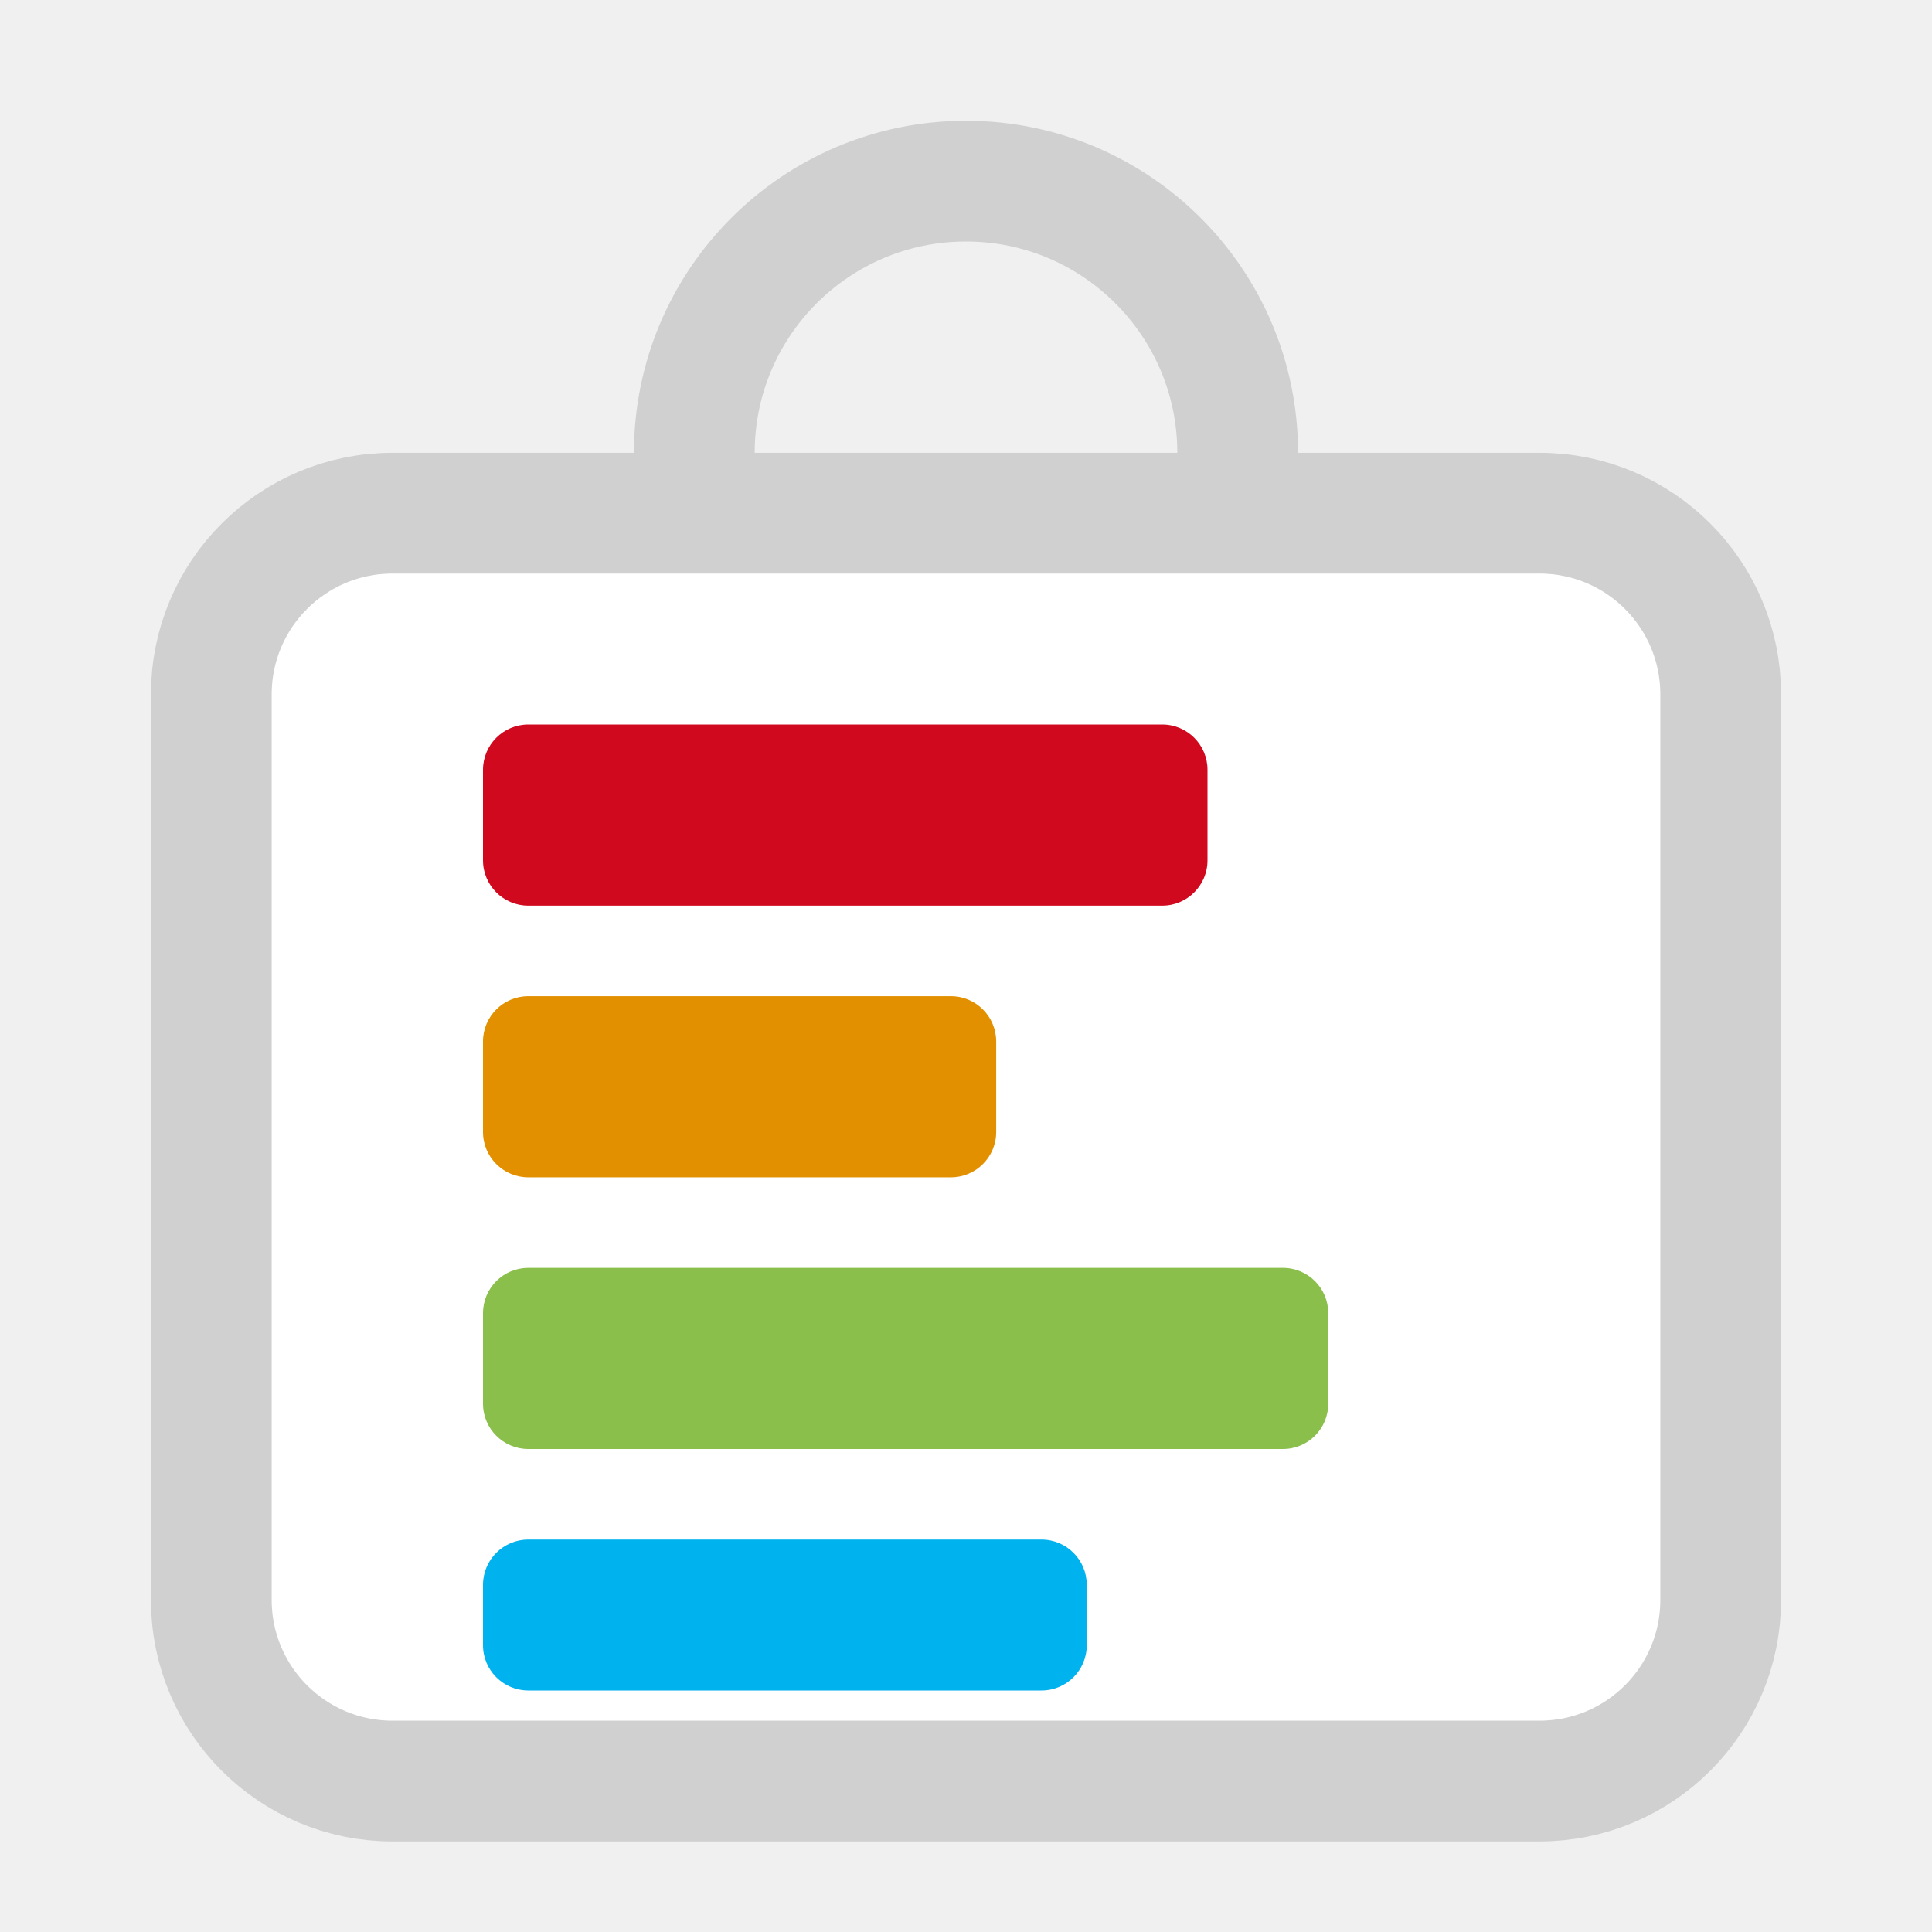
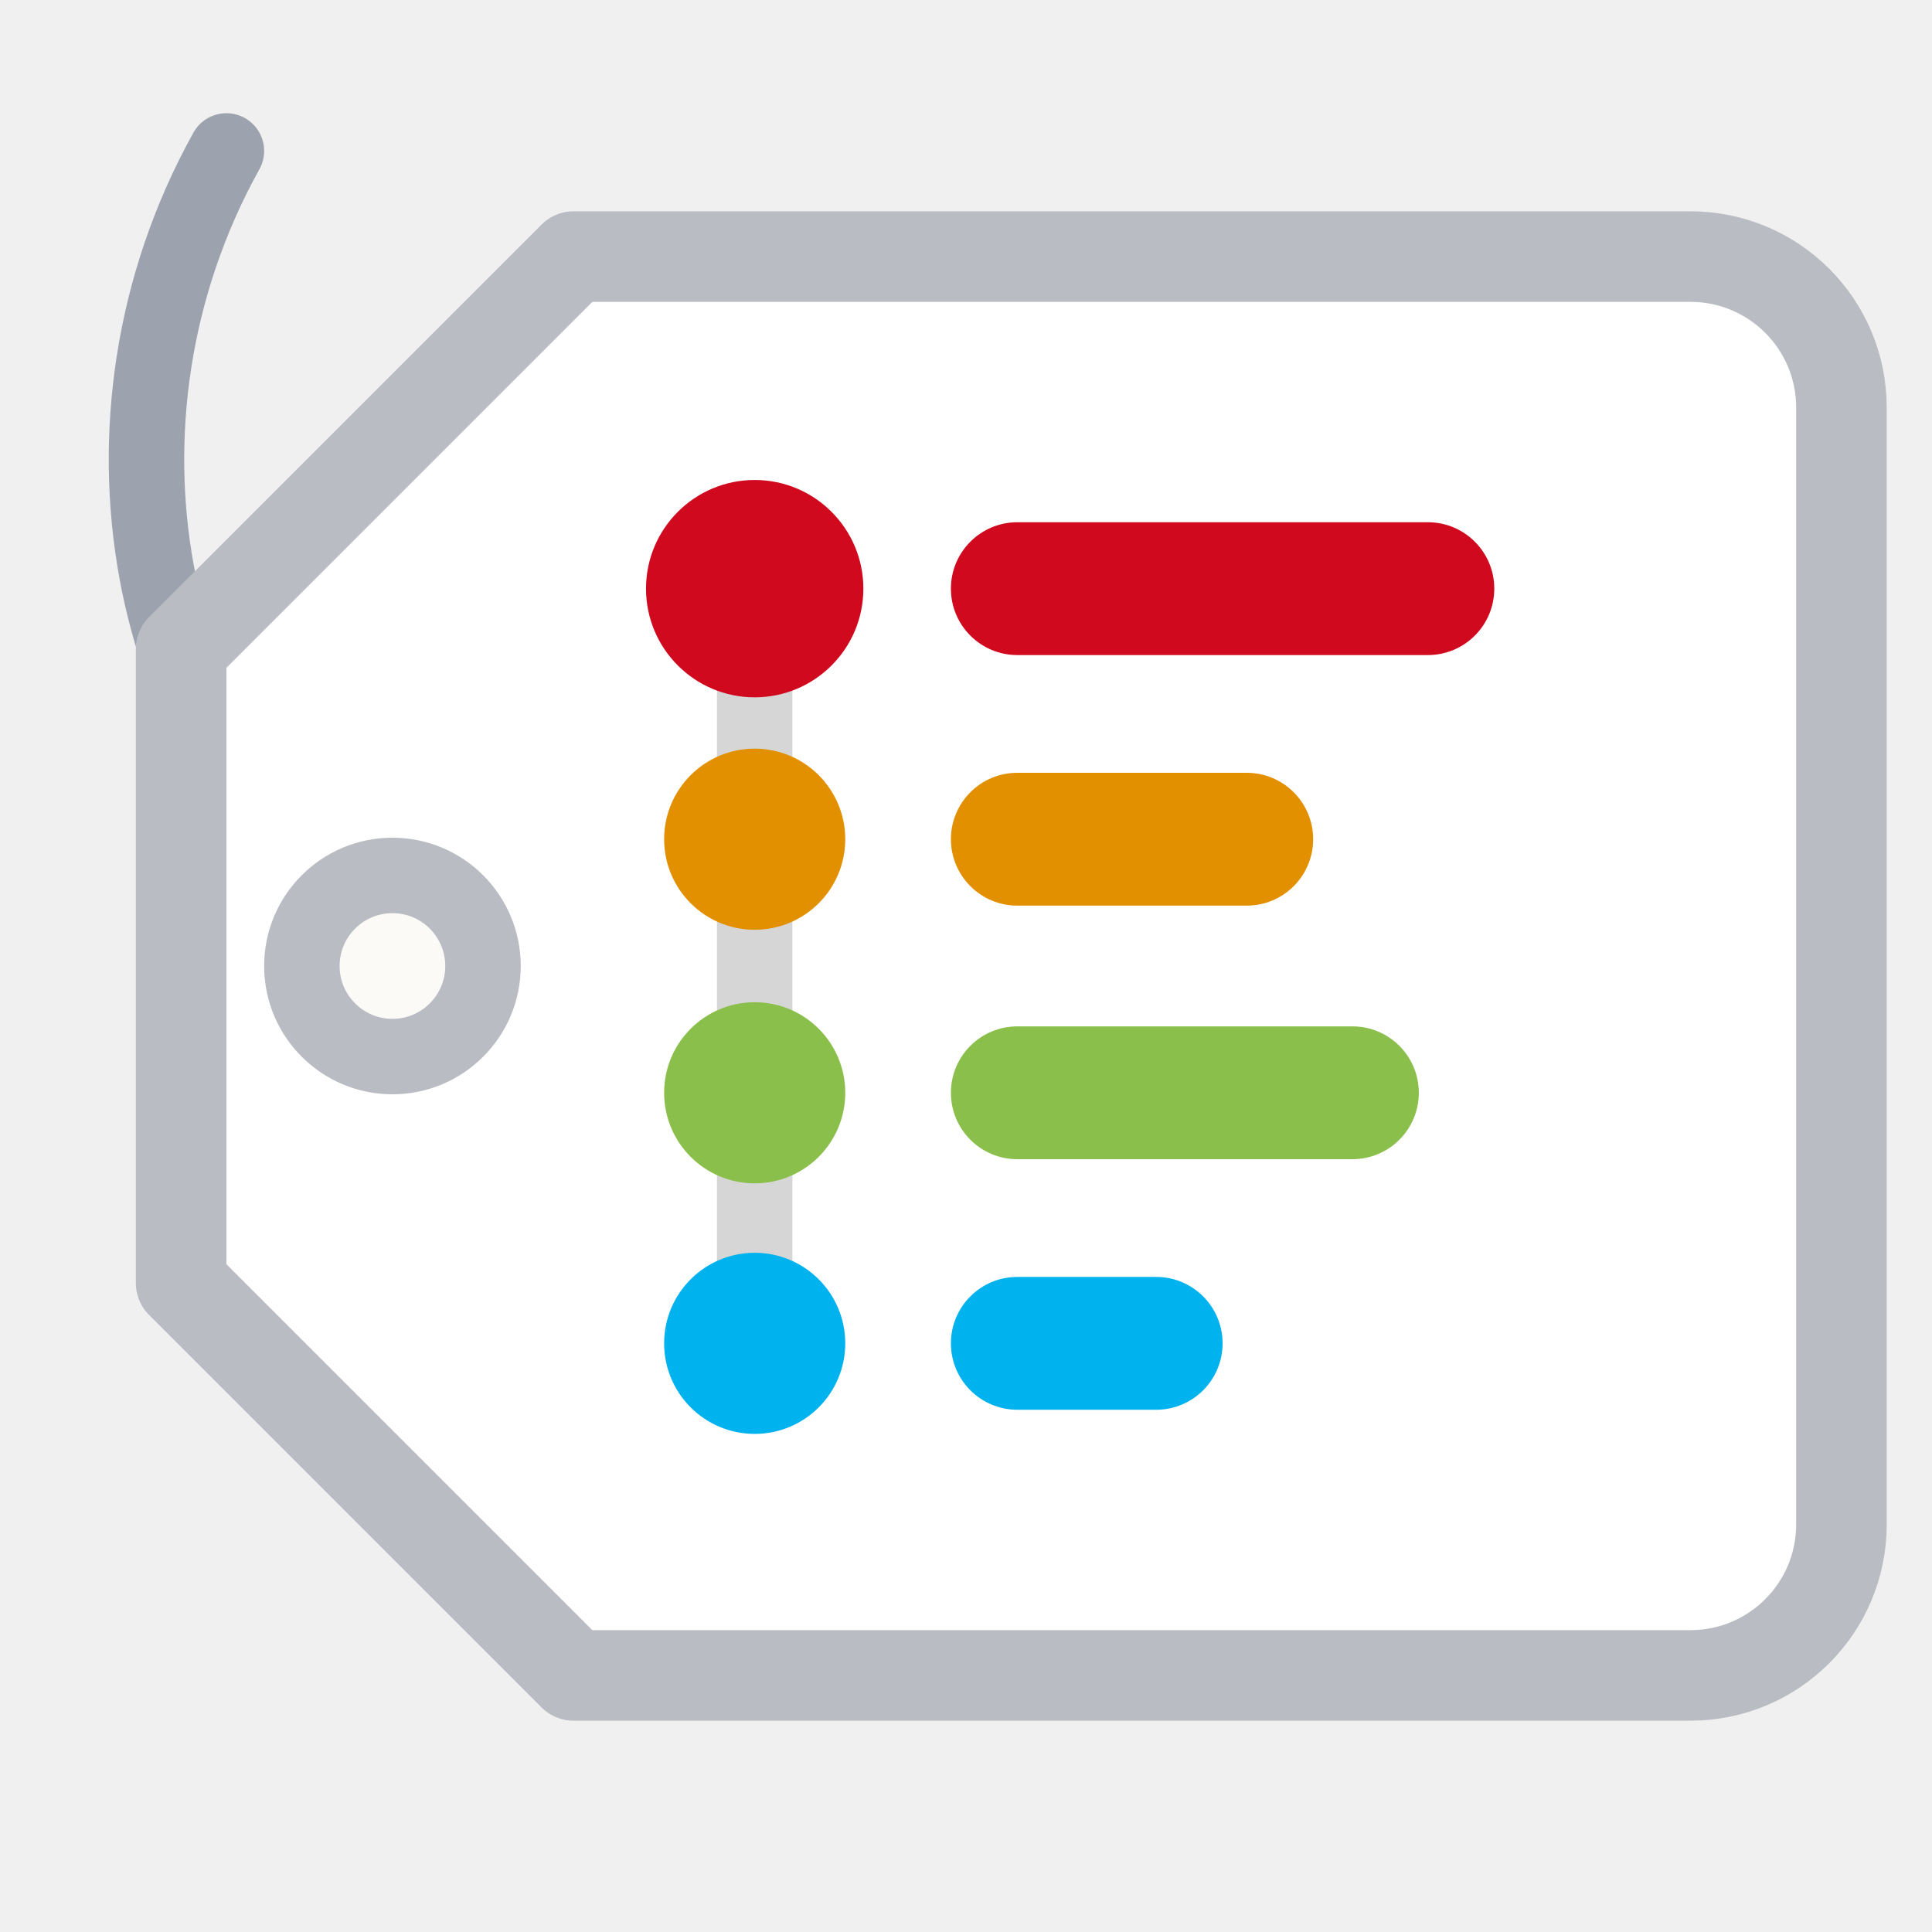
<svg xmlns="http://www.w3.org/2000/svg" viewBox="0 0 64 64" role="img" aria-label="tripline">
-   <path d="M23 17v-2a9 9 0 0 1 18 0v2" fill="none" stroke="#D0D0D0" stroke-width="4" />
-   <rect x="7" y="17" width="50" height="42" rx="6" fill="#fff" stroke="#D0D0D0" stroke-width="4" />
-   <g>
-     <rect x="16" y="24" width="24" height="6" rx="1.5" fill="#D1091E" />
-     <rect x="16" y="33" width="17" height="6" rx="1.5" fill="#E29000" />
-     <rect x="16" y="42" width="28" height="6" rx="1.5" fill="#8BBF4B" />
-     <rect x="16" y="51" width="20" height="5" rx="1.5" fill="#00B2ED" />
-   </g>
+   <path d="M11.5 29.5C5 25 2.5 14 7.5 5" fill="none" stroke="#9ca3af" stroke-width="2.5" stroke-linecap="round" />
+   <path d="M19 8.5h37a5 5 0 0 1 5 5v37a5 5 0 0 1-5 5H19L6 42.5v-21z" fill="#fff" stroke="#b9bcc2" stroke-width="3" stroke-linejoin="round" />
+   <circle cx="13" cy="32" r="3" fill="#fbfaf7" stroke="#b9bcc2" stroke-width="2.5" />
+   <path d="M25 19.5v25" stroke="#d6d6d6" stroke-width="2.5" stroke-linecap="round" />
+   <circle cx="25" cy="19.5" r="3.6" fill="#D1091E" />
+   <rect x="31.5" y="17.3" width="18" height="4.4" rx="2.2" fill="#D1091E" />
+   <circle cx="25" cy="27.8" r="3" fill="#E29000" />
+   <rect x="31.5" y="25.6" width="12" height="4.4" rx="2.2" fill="#E29000" />
+   <circle cx="25" cy="36.2" r="3" fill="#8BBF4B" />
+   <rect x="31.5" y="34" width="15.5" height="4.4" rx="2.2" fill="#8BBF4B" />
+   <circle cx="25" cy="44.5" r="3" fill="#00B2ED" />
+   <rect x="31.5" y="42.3" width="9" height="4.4" rx="2.2" fill="#00B2ED" />
</svg>
